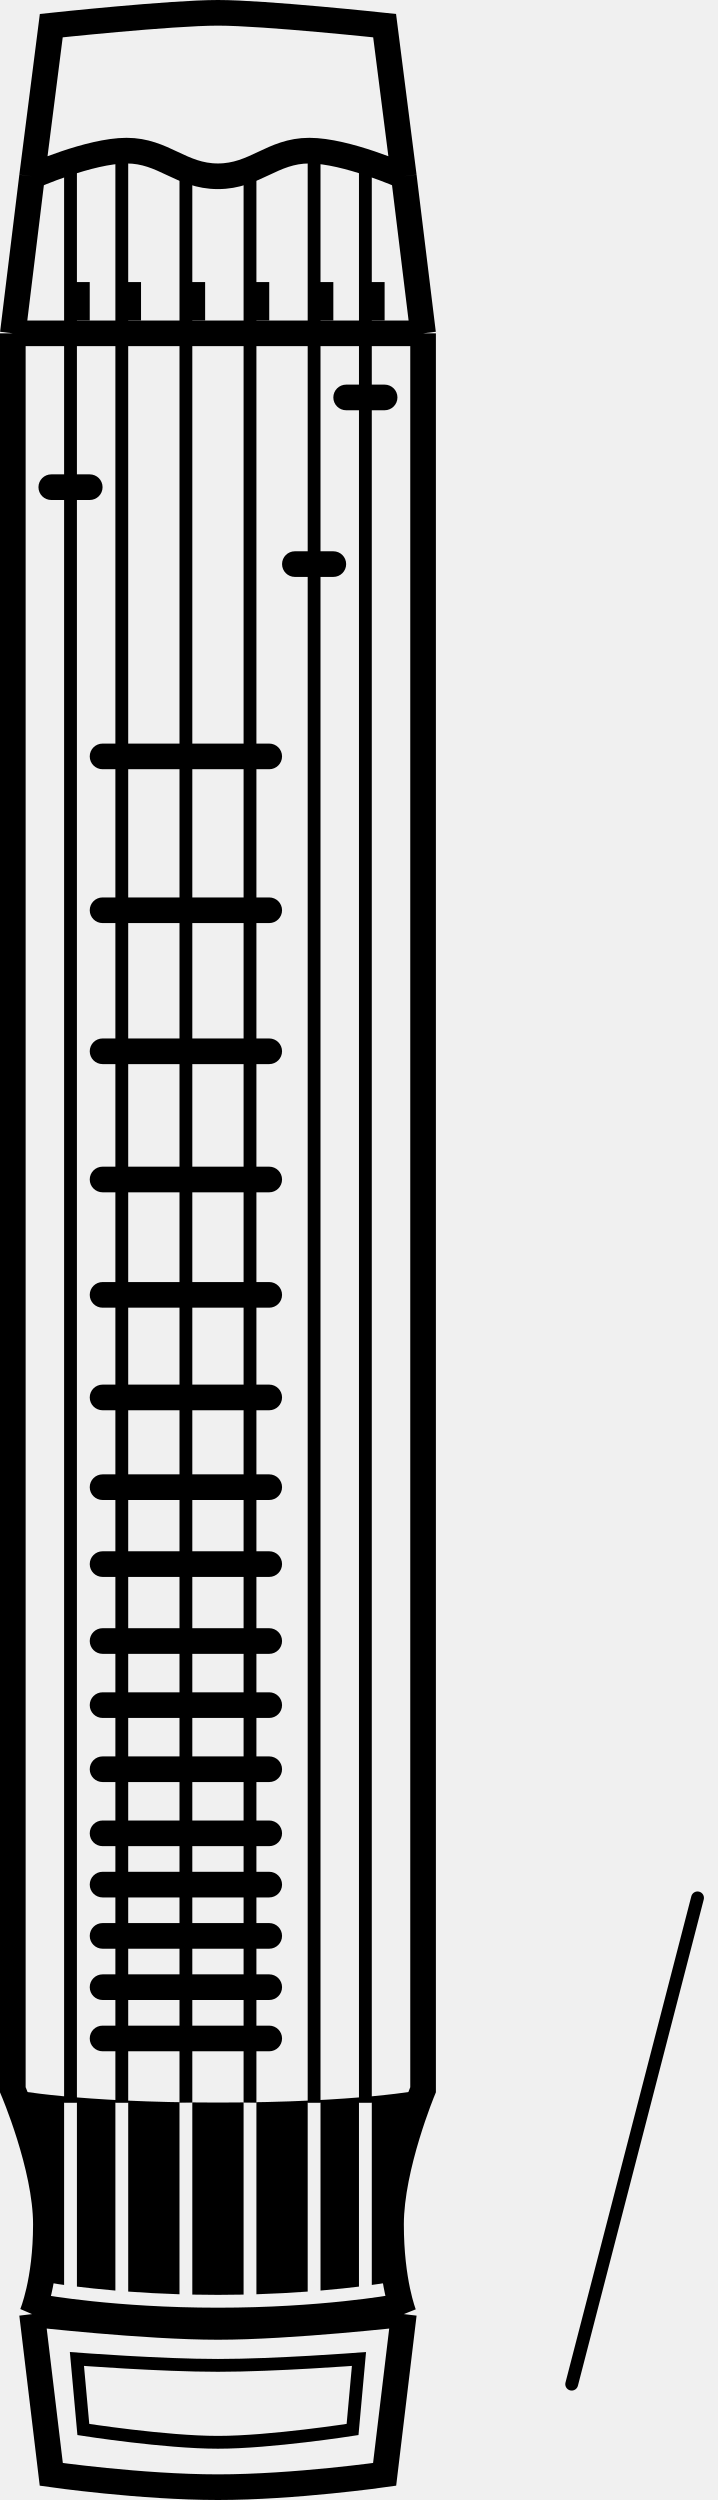
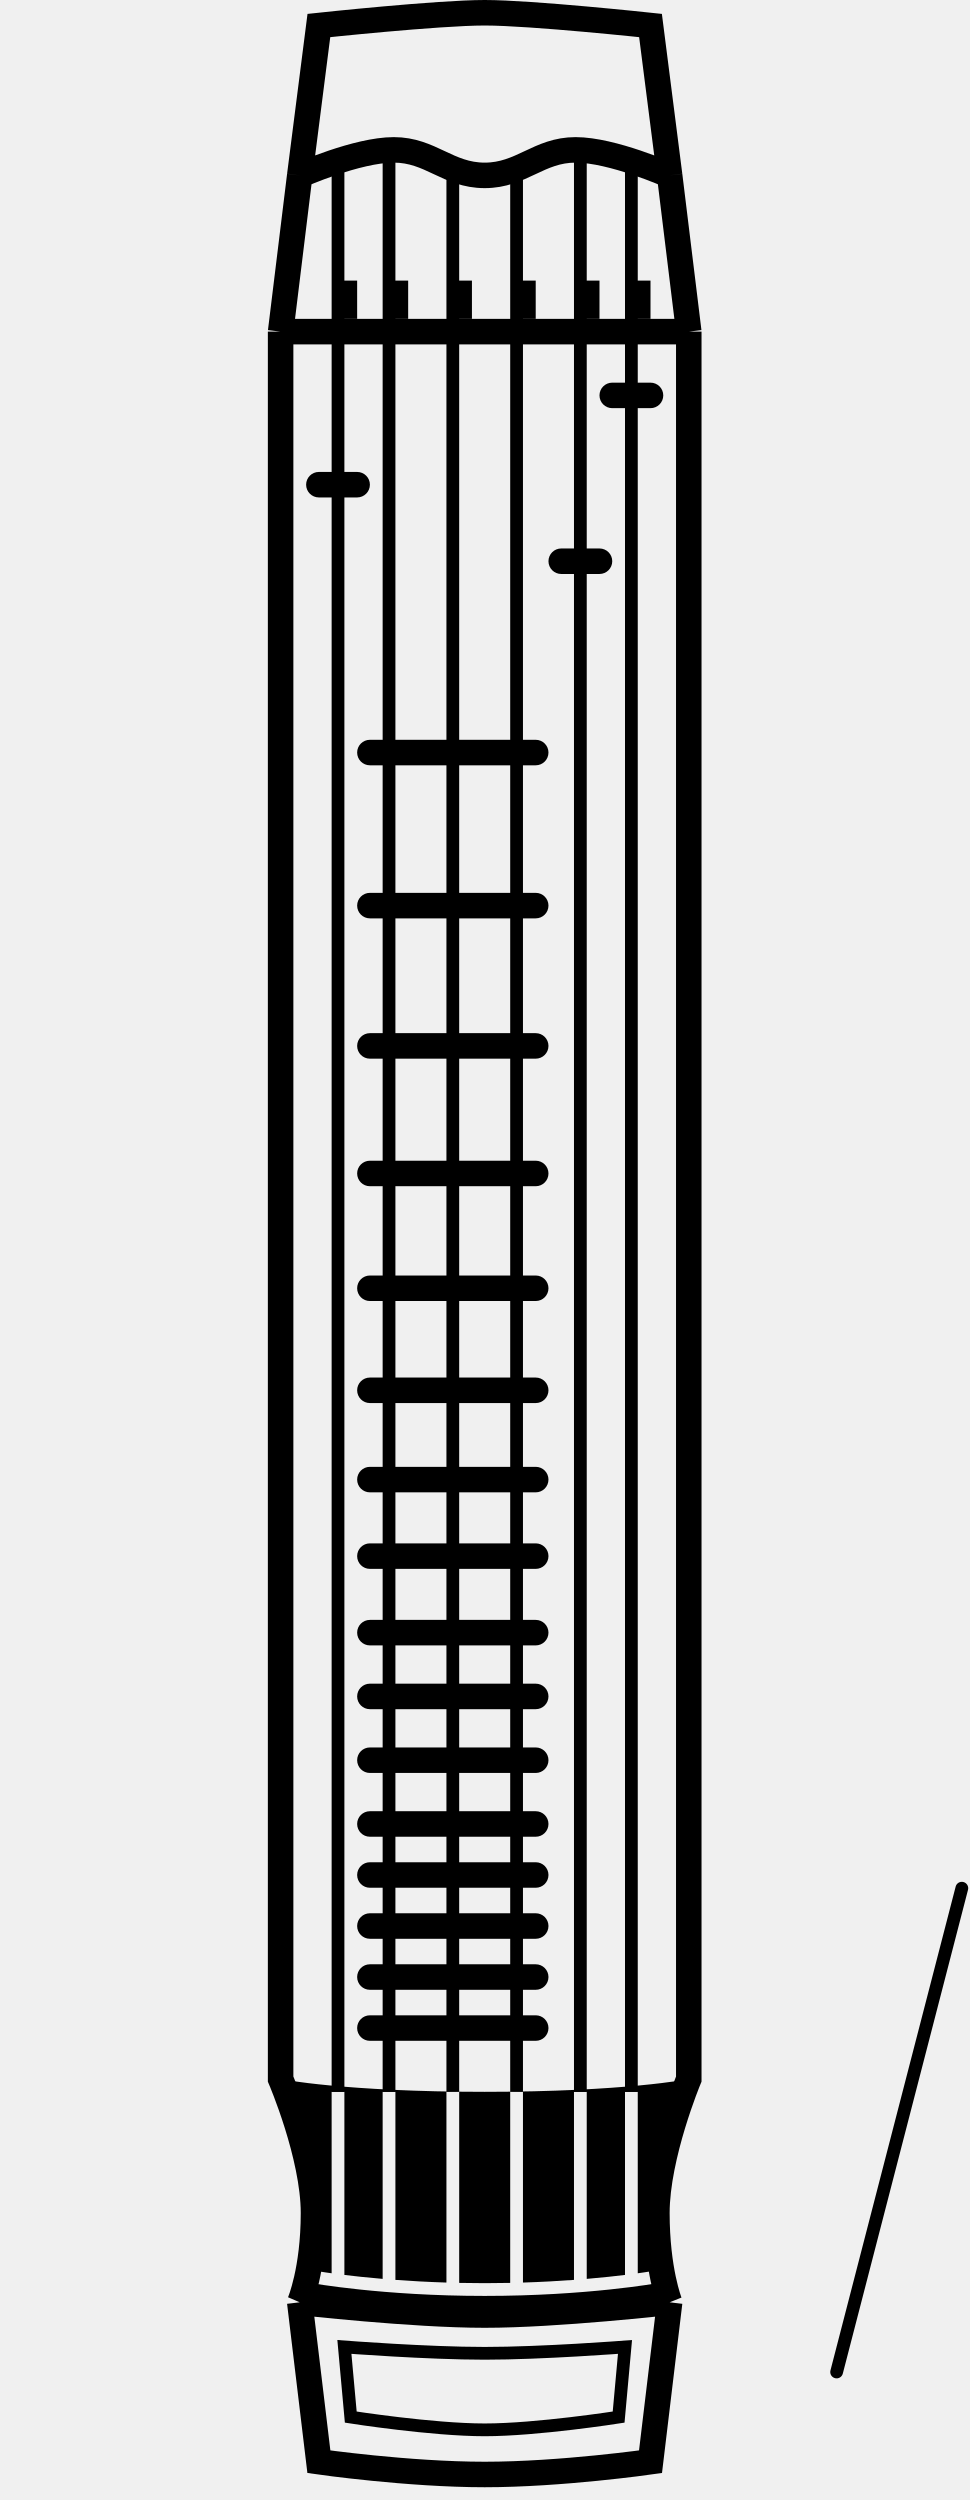
- <svg xmlns="http://www.w3.org/2000/svg" width="56" height="195" viewBox="0 0 56 195" fill="none">
-   <path d="M31.5 180.5L30 193C30 193 23 194 17 194C11 194 4 193 4 193L2.5 180.5M31.5 180.5C31.5 180.5 30.5 178 30.5 173.5C30.5 169 33 163 33 163V26M31.5 180.5C31.5 180.5 22.676 181.5 17 181.5C11.324 181.5 2.5 180.5 2.5 180.5M33 26H17H1M33 26L31.5 13.75M1 26V163C1 163 3.579 169 3.579 173.5C3.579 178 2.5 180.5 2.5 180.5M1 26L2.5 13.75M2.5 13.75L4 2C4 2 13.343 1 17 1C20.657 1 30 2 30 2L31.5 13.75M2.5 13.75C2.5 13.75 6.985 11.75 9.875 11.75C12.765 11.75 14.11 13.75 17 13.75C19.89 13.75 21.235 11.75 24.125 11.75C27.015 11.75 31.5 13.75 31.5 13.75" stroke="black" stroke-width="2" />
-   <path fill-rule="evenodd" clip-rule="evenodd" d="M54.533 147.551C54.8 147.62 54.961 147.893 54.892 148.16L45.076 186.09C45.007 186.358 44.734 186.518 44.467 186.449C44.199 186.38 44.039 186.107 44.108 185.84L53.924 147.909C53.993 147.642 54.266 147.481 54.533 147.551Z" fill="black" />
-   <path d="M27.5 189.5L28 184C28 184 21.508 184.5 17 184.5C12.492 184.5 6 184 6 184L6.5 189.5C6.5 189.5 12.881 190.5 17 190.5C21.119 190.5 27.5 189.5 27.5 189.5Z" stroke="black" />
-   <path fill-rule="evenodd" clip-rule="evenodd" d="M31.5 180.5C31.5 180.5 30.5 178 30.5 173.5C30.5 169 33 163 33 163C33 163 28 164 17 164C6 164 1 163 1 163C1 163 3.579 169 3.579 173.5C3.579 178 2.5 180.5 2.5 180.5C2.5 180.5 11.324 181.5 17 181.5C22.676 181.5 31.5 180.5 31.5 180.5ZM5 164V178.225C4.839 178.202 4.691 178.181 4.557 178.162C4.24 178.115 3.996 178.076 3.833 178.05C3.752 178.036 3.69 178.026 3.649 178.019L3.603 178.011L3.592 178.009L3.59 178.008L3.589 178.008L3.589 178.008L3.5 178.5C3.411 178.992 3.411 178.992 3.411 178.992L3.411 178.992L3.412 178.992L3.416 178.993L3.429 178.995L3.478 179.004C3.522 179.011 3.586 179.022 3.671 179.036C3.84 179.064 4.089 179.104 4.412 179.151C5.059 179.246 6.003 179.371 7.198 179.497C9.587 179.749 12.98 180 17 180C21.02 180 24.413 179.749 26.802 179.497C27.997 179.371 28.941 179.246 29.588 179.151C29.911 179.104 30.16 179.064 30.329 179.036C30.414 179.022 30.478 179.011 30.522 179.004L30.571 178.995L30.584 178.993L30.588 178.992L30.589 178.992L30.589 178.992C30.589 178.992 30.589 178.992 30.5 178.5L30.411 178.008L30.411 178.008L30.41 178.008L30.407 178.009L30.396 178.011L30.351 178.019C30.31 178.026 30.248 178.036 30.167 178.05C30.004 178.076 29.761 178.115 29.443 178.162C29.309 178.181 29.161 178.202 29 178.225V164H28V178.355C27.608 178.403 27.173 178.453 26.698 178.503C26.179 178.557 25.611 178.612 25 178.664V164H24V178.743C22.799 178.832 21.458 178.907 20 178.953V164H19V178.979C18.353 178.993 17.686 179 17 179C16.314 179 15.647 178.993 15 178.979V164H14V178.953C12.542 178.907 11.201 178.832 10 178.743V164H9V178.664C8.389 178.612 7.821 178.557 7.302 178.503C6.827 178.453 6.392 178.403 6 178.355V164H5Z" fill="black" />
-   <path fill-rule="evenodd" clip-rule="evenodd" d="M25 11.5C25 11.224 24.776 11 24.5 11C24.224 11 24 11.224 24 11.5V22V25V43H23C22.448 43 22 43.448 22 44C22 44.552 22.448 45 23 45H24V164H25V45H26C26.552 45 27 44.552 27 44C27 43.448 26.552 43 26 43H25V25H26V22H25V11.5ZM5.5 12C5.776 12 6 12.224 6 12.5V22H7V25H6V37H7C7.552 37 8 37.448 8 38C8 38.552 7.552 39 7 39H6V164H5V39H4C3.448 39 3 38.552 3 38C3 37.448 3.448 37 4 37H5V25V22V12.5C5 12.224 5.224 12 5.5 12ZM27 30C26.448 30 26 30.448 26 31C26 31.552 26.448 32 27 32H28V164H29V32H30C30.552 32 31 31.552 31 31C31 30.448 30.552 30 30 30H29V25H30V22H29V12.5C29 12.224 28.776 12 28.5 12C28.224 12 28 12.224 28 12.5V22V25V30H27ZM9.5 11C9.776 11 10 11.224 10 11.5V22H11V25H10V58H14V25V22V13C14 12.724 14.224 12.5 14.5 12.5C14.776 12.5 15 12.724 15 13V22H16V25H15V58H19V25V22V13C19 12.724 19.224 12.5 19.5 12.5C19.776 12.5 20 12.724 20 13V22H21V25H20V58H21C21.552 58 22 58.448 22 59C22 59.552 21.552 60 21 60H20V70H21C21.552 70 22 70.448 22 71C22 71.552 21.552 72 21 72H20V81H21C21.552 81 22 81.448 22 82C22 82.552 21.552 83 21 83H20V91H21C21.552 91 22 91.448 22 92C22 92.552 21.552 93 21 93H20V100H21C21.552 100 22 100.448 22 101C22 101.552 21.552 102 21 102H20V108H21C21.552 108 22 108.448 22 109C22 109.552 21.552 110 21 110H20V115H21C21.552 115 22 115.448 22 116C22 116.552 21.552 117 21 117H20V121H21C21.552 121 22 121.448 22 122C22 122.552 21.552 123 21 123H20V127H21C21.552 127 22 127.448 22 128C22 128.552 21.552 129 21 129H20V132H21C21.552 132 22 132.448 22 133C22 133.552 21.552 134 21 134H20V137H21C21.552 137 22 137.448 22 138C22 138.552 21.552 139 21 139H20V142H21C21.552 142 22 142.448 22 143C22 143.552 21.552 144 21 144H20V146H21C21.552 146 22 146.448 22 147C22 147.552 21.552 148 21 148H20V150H21C21.552 150 22 150.448 22 151C22 151.552 21.552 152 21 152H20V154H21C21.552 154 22 154.448 22 155C22 155.552 21.552 156 21 156H20V158H21C21.552 158 22 158.448 22 159C22 159.552 21.552 160 21 160H20V164H19V160H15V164H14V160H10V164H9V160H8C7.448 160 7 159.552 7 159C7 158.448 7.448 158 8 158H9V156H8C7.448 156 7 155.552 7 155C7 154.448 7.448 154 8 154H9V152H8C7.448 152 7 151.552 7 151C7 150.448 7.448 150 8 150H9V148H8C7.448 148 7 147.552 7 147C7 146.448 7.448 146 8 146H9V144H8C7.448 144 7 143.552 7 143C7 142.448 7.448 142 8 142H9V139H8C7.448 139 7 138.552 7 138C7 137.448 7.448 137 8 137H9V134H8C7.448 134 7 133.552 7 133C7 132.448 7.448 132 8 132H9V129H8C7.448 129 7 128.552 7 128C7 127.448 7.448 127 8 127H9V123H8C7.448 123 7 122.552 7 122C7 121.448 7.448 121 8 121H9V117H8C7.448 117 7 116.552 7 116C7 115.448 7.448 115 8 115H9V110H8C7.448 110 7 109.552 7 109C7 108.448 7.448 108 8 108H9V102H8C7.448 102 7 101.552 7 101C7 100.448 7.448 100 8 100H9V93H8C7.448 93 7 92.552 7 92C7 91.448 7.448 91 8 91H9V83H8C7.448 83 7 82.552 7 82C7 81.448 7.448 81 8 81H9V72H8C7.448 72 7 71.552 7 71C7 70.448 7.448 70 8 70H9V60H8C7.448 60 7 59.552 7 59C7 58.448 7.448 58 8 58H9V25V22V11.5C9 11.224 9.224 11 9.5 11ZM10 158H14V156H10V158ZM15 158H19V156H15V158ZM19 152V154H15V152H19ZM14 152V154H10V152H14ZM10 150H14V148H10V150ZM15 150H19V148H15V150ZM19 144V146H15V144H19ZM14 144V146H10V144H14ZM10 142H14V139H10V142ZM15 142H19V139H15V142ZM19 134V137H15V134H19ZM14 134V137H10V134H14ZM10 132H14V129H10V132ZM15 132H19V129H15V132ZM19 123V127H15V123H19ZM14 123V127H10V123H14ZM10 121H14V117H10V121ZM15 121H19V117H15V121ZM19 110V115H15V110H19ZM14 110V115H10V110H14ZM10 108H14V102H10V108ZM15 108H19V102H15V108ZM19 93V100H15V93H19ZM14 93V100H10V93H14ZM10 91H14V83H10V91ZM15 91H19V83H15V91ZM19 72V81H15V72H19ZM14 72V81H10V72H14ZM10 70H14V60H10V70ZM15 70H19V60H15V70Z" fill="black" />
+ <svg xmlns="http://www.w3.org/2000/svg" width="76" height="196" viewBox="0 0 76 196" fill="none">
+   <g clip-path="url(#clip0)">
+     <path d="M52.5 180.5L51 193C51 193 44 194 38 194C32 194 25 193 25 193L23.5 180.5M52.5 180.5C52.5 180.5 51.5 178 51.5 173.5C51.5 169 54 163 54 163V26M52.5 180.5C52.5 180.5 43.676 181.5 38 181.5C32.324 181.5 23.5 180.5 23.5 180.5M54 26H38H22M54 26L52.5 13.75M22 26V163C22 163 24.578 169 24.578 173.5C24.578 178 23.5 180.5 23.5 180.5M22 26L23.5 13.75M23.5 13.75L25 2C25 2 34.343 1 38 1C41.657 1 51 2 51 2L52.5 13.75M23.5 13.75C23.5 13.75 27.985 11.75 30.875 11.75C33.765 11.75 35.11 13.75 38 13.75C40.89 13.75 42.235 11.75 45.125 11.75C48.015 11.75 52.5 13.75 52.5 13.75" stroke="black" stroke-width="2" />
+     <path fill-rule="evenodd" clip-rule="evenodd" d="M75.533 147.551C75.8 147.62 75.961 147.893 75.892 148.16L66.076 186.09C66.007 186.358 65.734 186.518 65.467 186.449C65.199 186.38 65.039 186.107 65.108 185.84L74.924 147.909C74.993 147.642 75.266 147.481 75.533 147.551Z" fill="black" />
+     <path d="M48.5 189.5L49 184C49 184 42.508 184.5 38 184.5C33.492 184.5 27 184 27 184L27.5 189.5C27.5 189.5 33.881 190.5 38 190.5C42.119 190.5 48.5 189.5 48.5 189.5Z" stroke="black" />
+     <path fill-rule="evenodd" clip-rule="evenodd" d="M52.5 180.5C52.5 180.5 51.5 178 51.5 173.5C51.5 169 54 163 54 163C54 163 49 164 38 164C27 164 22 163 22 163C22 163 24.578 169 24.578 173.5C24.578 178 23.5 180.5 23.5 180.5C23.5 180.5 32.324 181.5 38 181.5C43.676 181.5 52.5 180.5 52.5 180.5ZM26 164V178.225C25.839 178.202 25.691 178.181 25.557 178.162C25.239 178.115 24.996 178.076 24.833 178.05C24.752 178.036 24.69 178.026 24.649 178.019L24.604 178.011L24.593 178.009L24.59 178.008L24.589 178.008L24.589 178.008L24.5 178.5C24.411 178.992 24.411 178.992 24.411 178.992L24.411 178.992L24.412 178.992L24.416 178.993L24.429 178.995L24.478 179.004C24.522 179.011 24.586 179.022 24.671 179.036C24.84 179.064 25.089 179.104 25.412 179.151C26.059 179.246 27.003 179.371 28.198 179.497C30.587 179.749 33.98 180 38 180C42.02 180 45.413 179.749 47.802 179.497C48.997 179.371 49.941 179.246 50.588 179.151C50.911 179.104 51.16 179.064 51.329 179.036C51.414 179.022 51.478 179.011 51.522 179.004L51.571 178.995L51.584 178.993L51.588 178.992L51.589 178.992L51.589 178.992C51.589 178.992 51.589 178.992 51.5 178.5L51.411 178.008L51.411 178.008L51.41 178.008L51.407 178.009L51.397 178.011L51.351 178.019C51.31 178.026 51.248 178.036 51.167 178.05C51.004 178.076 50.761 178.115 50.443 178.162C50.309 178.181 50.161 178.202 50 178.225V164H49V178.355C48.608 178.403 48.173 178.453 47.698 178.503C47.179 178.557 46.611 178.612 46 178.664V164H45V178.743C43.799 178.832 42.458 178.907 41 178.953V164H40V178.979C39.353 178.993 38.686 179 38 179C37.314 179 36.647 178.993 36 178.979V164H35V178.953C33.542 178.907 32.201 178.832 31 178.743V164H30V178.664C29.389 178.612 28.821 178.557 28.302 178.503C27.827 178.453 27.392 178.403 27 178.355V164H26Z" fill="black" />
+     <path fill-rule="evenodd" clip-rule="evenodd" d="M46 11.5C46 11.224 45.776 11 45.5 11C45.224 11 45 11.224 45 11.5V22V25V43H44C43.448 43 43 43.448 43 44C43 44.552 43.448 45 44 45H45V164H46V45H47C47.552 45 48 44.552 48 44C48 43.448 47.552 43 47 43H46V25H47V22H46V11.5ZM26.5 12C26.776 12 27 12.224 27 12.5V22H28V25H27V37H28C28.552 37 29 37.448 29 38C29 38.552 28.552 39 28 39H27V164H26V39H25C24.448 39 24 38.552 24 38C24 37.448 24.448 37 25 37H26V25V22V12.5C26 12.224 26.224 12 26.5 12ZM48 30C47.448 30 47 30.448 47 31C47 31.552 47.448 32 48 32H49V164H50V32H51C51.552 32 52 31.552 52 31C52 30.448 51.552 30 51 30H50V25H51V22H50V12.5C50 12.224 49.776 12 49.5 12C49.224 12 49 12.224 49 12.5V22V25V30H48ZM30.5 11C30.776 11 31 11.224 31 11.5V22H32V25H31V58H35V25V22V13C35 12.724 35.224 12.5 35.5 12.5C35.776 12.5 36 12.724 36 13V22H37V25H36V58H40V25V22V13C40 12.724 40.224 12.5 40.5 12.5C40.776 12.5 41 12.724 41 13V22H42V25H41V58H42C42.552 58 43 58.448 43 59C43 59.552 42.552 60 42 60H41V70H42C42.552 70 43 70.448 43 71C43 71.552 42.552 72 42 72H41V81H42C42.552 81 43 81.448 43 82C43 82.552 42.552 83 42 83H41V91H42C42.552 91 43 91.448 43 92C43 92.552 42.552 93 42 93H41V100H42C42.552 100 43 100.448 43 101C43 101.552 42.552 102 42 102H41V108H42C42.552 108 43 108.448 43 109C43 109.552 42.552 110 42 110H41V115H42C42.552 115 43 115.448 43 116C43 116.552 42.552 117 42 117H41V121H42C42.552 121 43 121.448 43 122C43 122.552 42.552 123 42 123H41V127H42C42.552 127 43 127.448 43 128C43 128.552 42.552 129 42 129H41V132H42C42.552 132 43 132.448 43 133C43 133.552 42.552 134 42 134H41V137H42C42.552 137 43 137.448 43 138C43 138.552 42.552 139 42 139H41V142H42C42.552 142 43 142.448 43 143C43 143.552 42.552 144 42 144H41V146H42C42.552 146 43 146.448 43 147C43 147.552 42.552 148 42 148H41V150H42C42.552 150 43 150.448 43 151C43 151.552 42.552 152 42 152H41V154H42C42.552 154 43 154.448 43 155C43 155.552 42.552 156 42 156H41V158H42C42.552 158 43 158.448 43 159C43 159.552 42.552 160 42 160H41V164H40V160H36V164H35V160H31V164H30V160H29C28.448 160 28 159.552 28 159C28 158.448 28.448 158 29 158H30V156H29C28.448 156 28 155.552 28 155C28 154.448 28.448 154 29 154H30V152H29C28.448 152 28 151.552 28 151C28 150.448 28.448 150 29 150H30V148H29C28.448 148 28 147.552 28 147C28 146.448 28.448 146 29 146H30V144H29C28.448 144 28 143.552 28 143C28 142.448 28.448 142 29 142H30V139H29C28.448 139 28 138.552 28 138C28 137.448 28.448 137 29 137H30V134H29C28.448 134 28 133.552 28 133C28 132.448 28.448 132 29 132H30V129H29C28.448 129 28 128.552 28 128C28 127.448 28.448 127 29 127H30V123H29C28.448 123 28 122.552 28 122C28 121.448 28.448 121 29 121H30V117H29C28.448 117 28 116.552 28 116C28 115.448 28.448 115 29 115H30V110H29C28.448 110 28 109.552 28 109C28 108.448 28.448 108 29 108H30V102H29C28.448 102 28 101.552 28 101C28 100.448 28.448 100 29 100H30V93H29C28.448 93 28 92.552 28 92C28 91.448 28.448 91 29 91H30V83H29C28.448 83 28 82.552 28 82C28 81.448 28.448 81 29 81H30V72H29C28.448 72 28 71.552 28 71C28 70.448 28.448 70 29 70H30V60H29C28.448 60 28 59.552 28 59C28 58.448 28.448 58 29 58H30V25V22V11.5C30 11.224 30.224 11 30.5 11ZM31 158H35V156H31V158ZM36 158H40V156H36V158ZM40 152V154H36V152H40ZM35 152V154H31V152H35ZM31 150H35V148H31V150ZM36 150H40V148H36V150ZM40 144V146H36V144H40ZM35 144V146H31V144H35ZM31 142H35V139H31V142ZM36 142H40V139H36V142ZM40 134V137H36V134H40ZM35 134V137H31V134H35ZM31 132H35V129H31V132ZM36 132H40V129H36V132ZM40 123V127H36V123H40ZM35 123V127H31V123H35ZM31 121H35V117H31V121ZM36 121H40V117H36V121ZM40 110V115H36V110H40ZM35 110V115H31V110H35ZM31 108H35V102H31V108ZM36 108H40V102H36V108ZM40 93V100H36V93H40ZM35 93V100H31V93H35ZM31 91H35V83H31V91ZM36 91H40V83H36V91ZM40 72V81H36V72H40ZM35 72V81H31V72H35ZM31 70H35V60H31V70ZM36 70H40V60H36V70Z" fill="black" />
+   </g>
+   <defs>
+     <clipPath id="clip0">
+       <rect width="76" height="196" fill="white" />
+     </clipPath>
+   </defs>
</svg>
